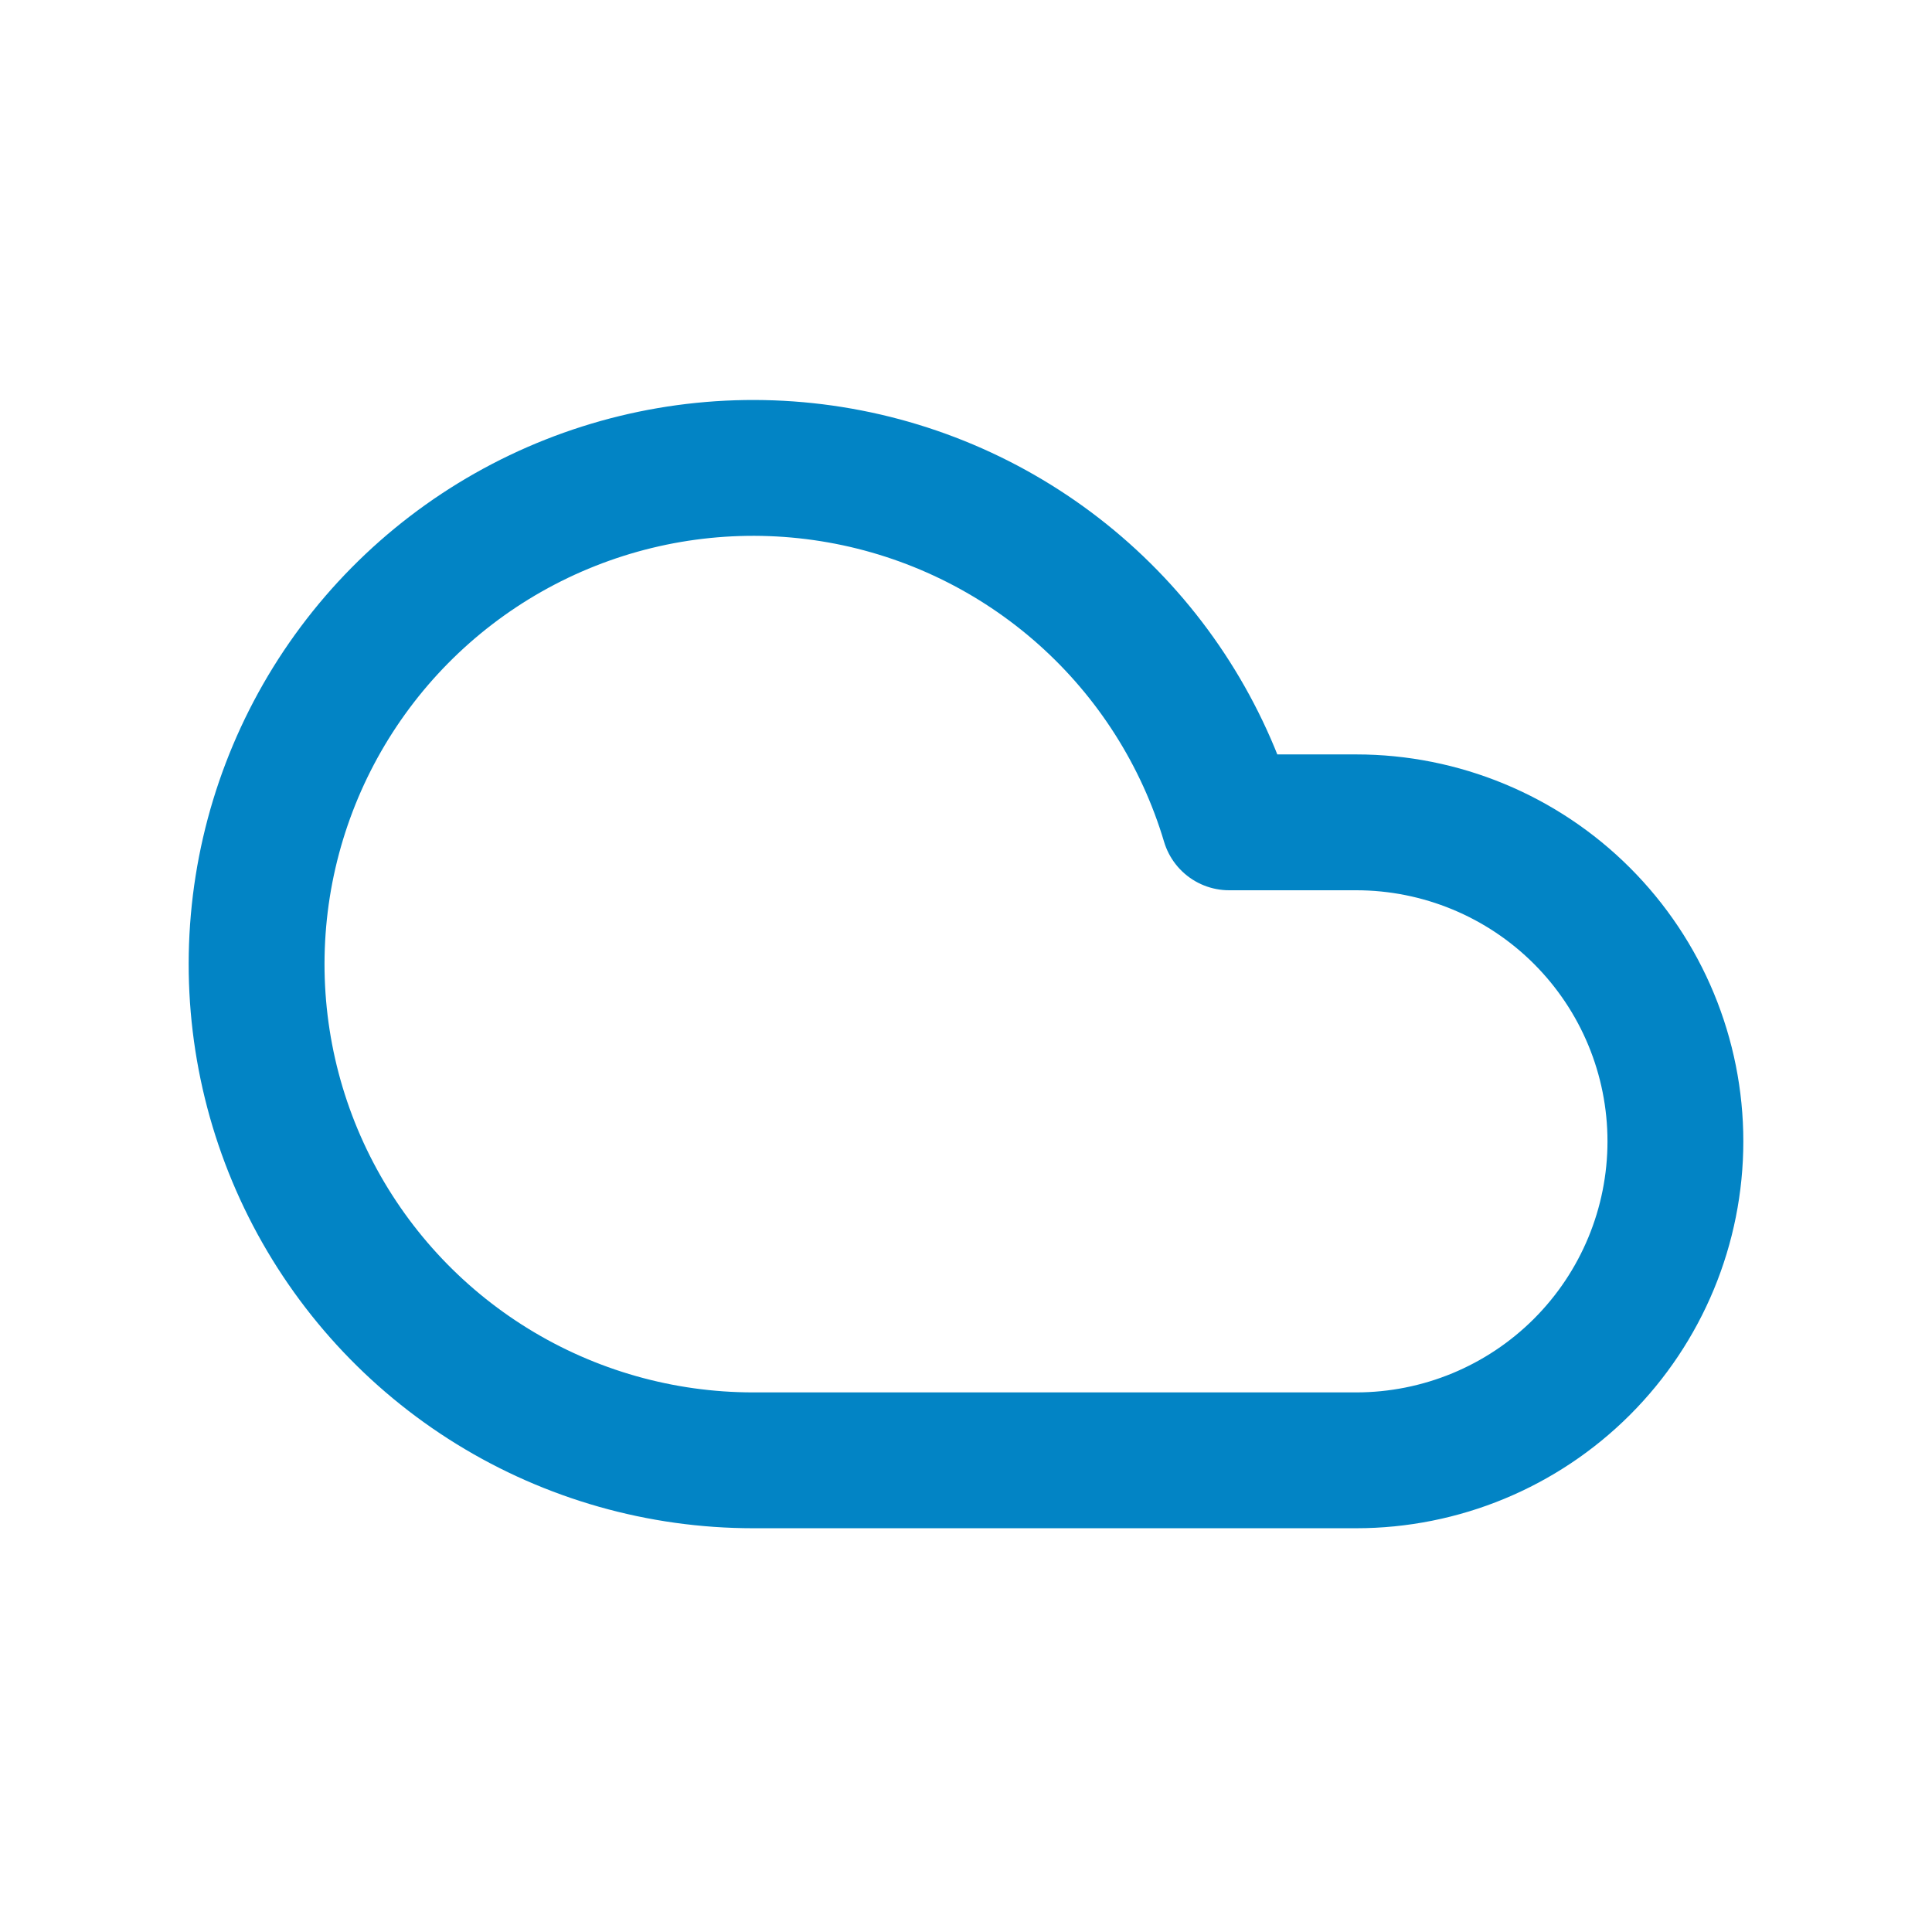
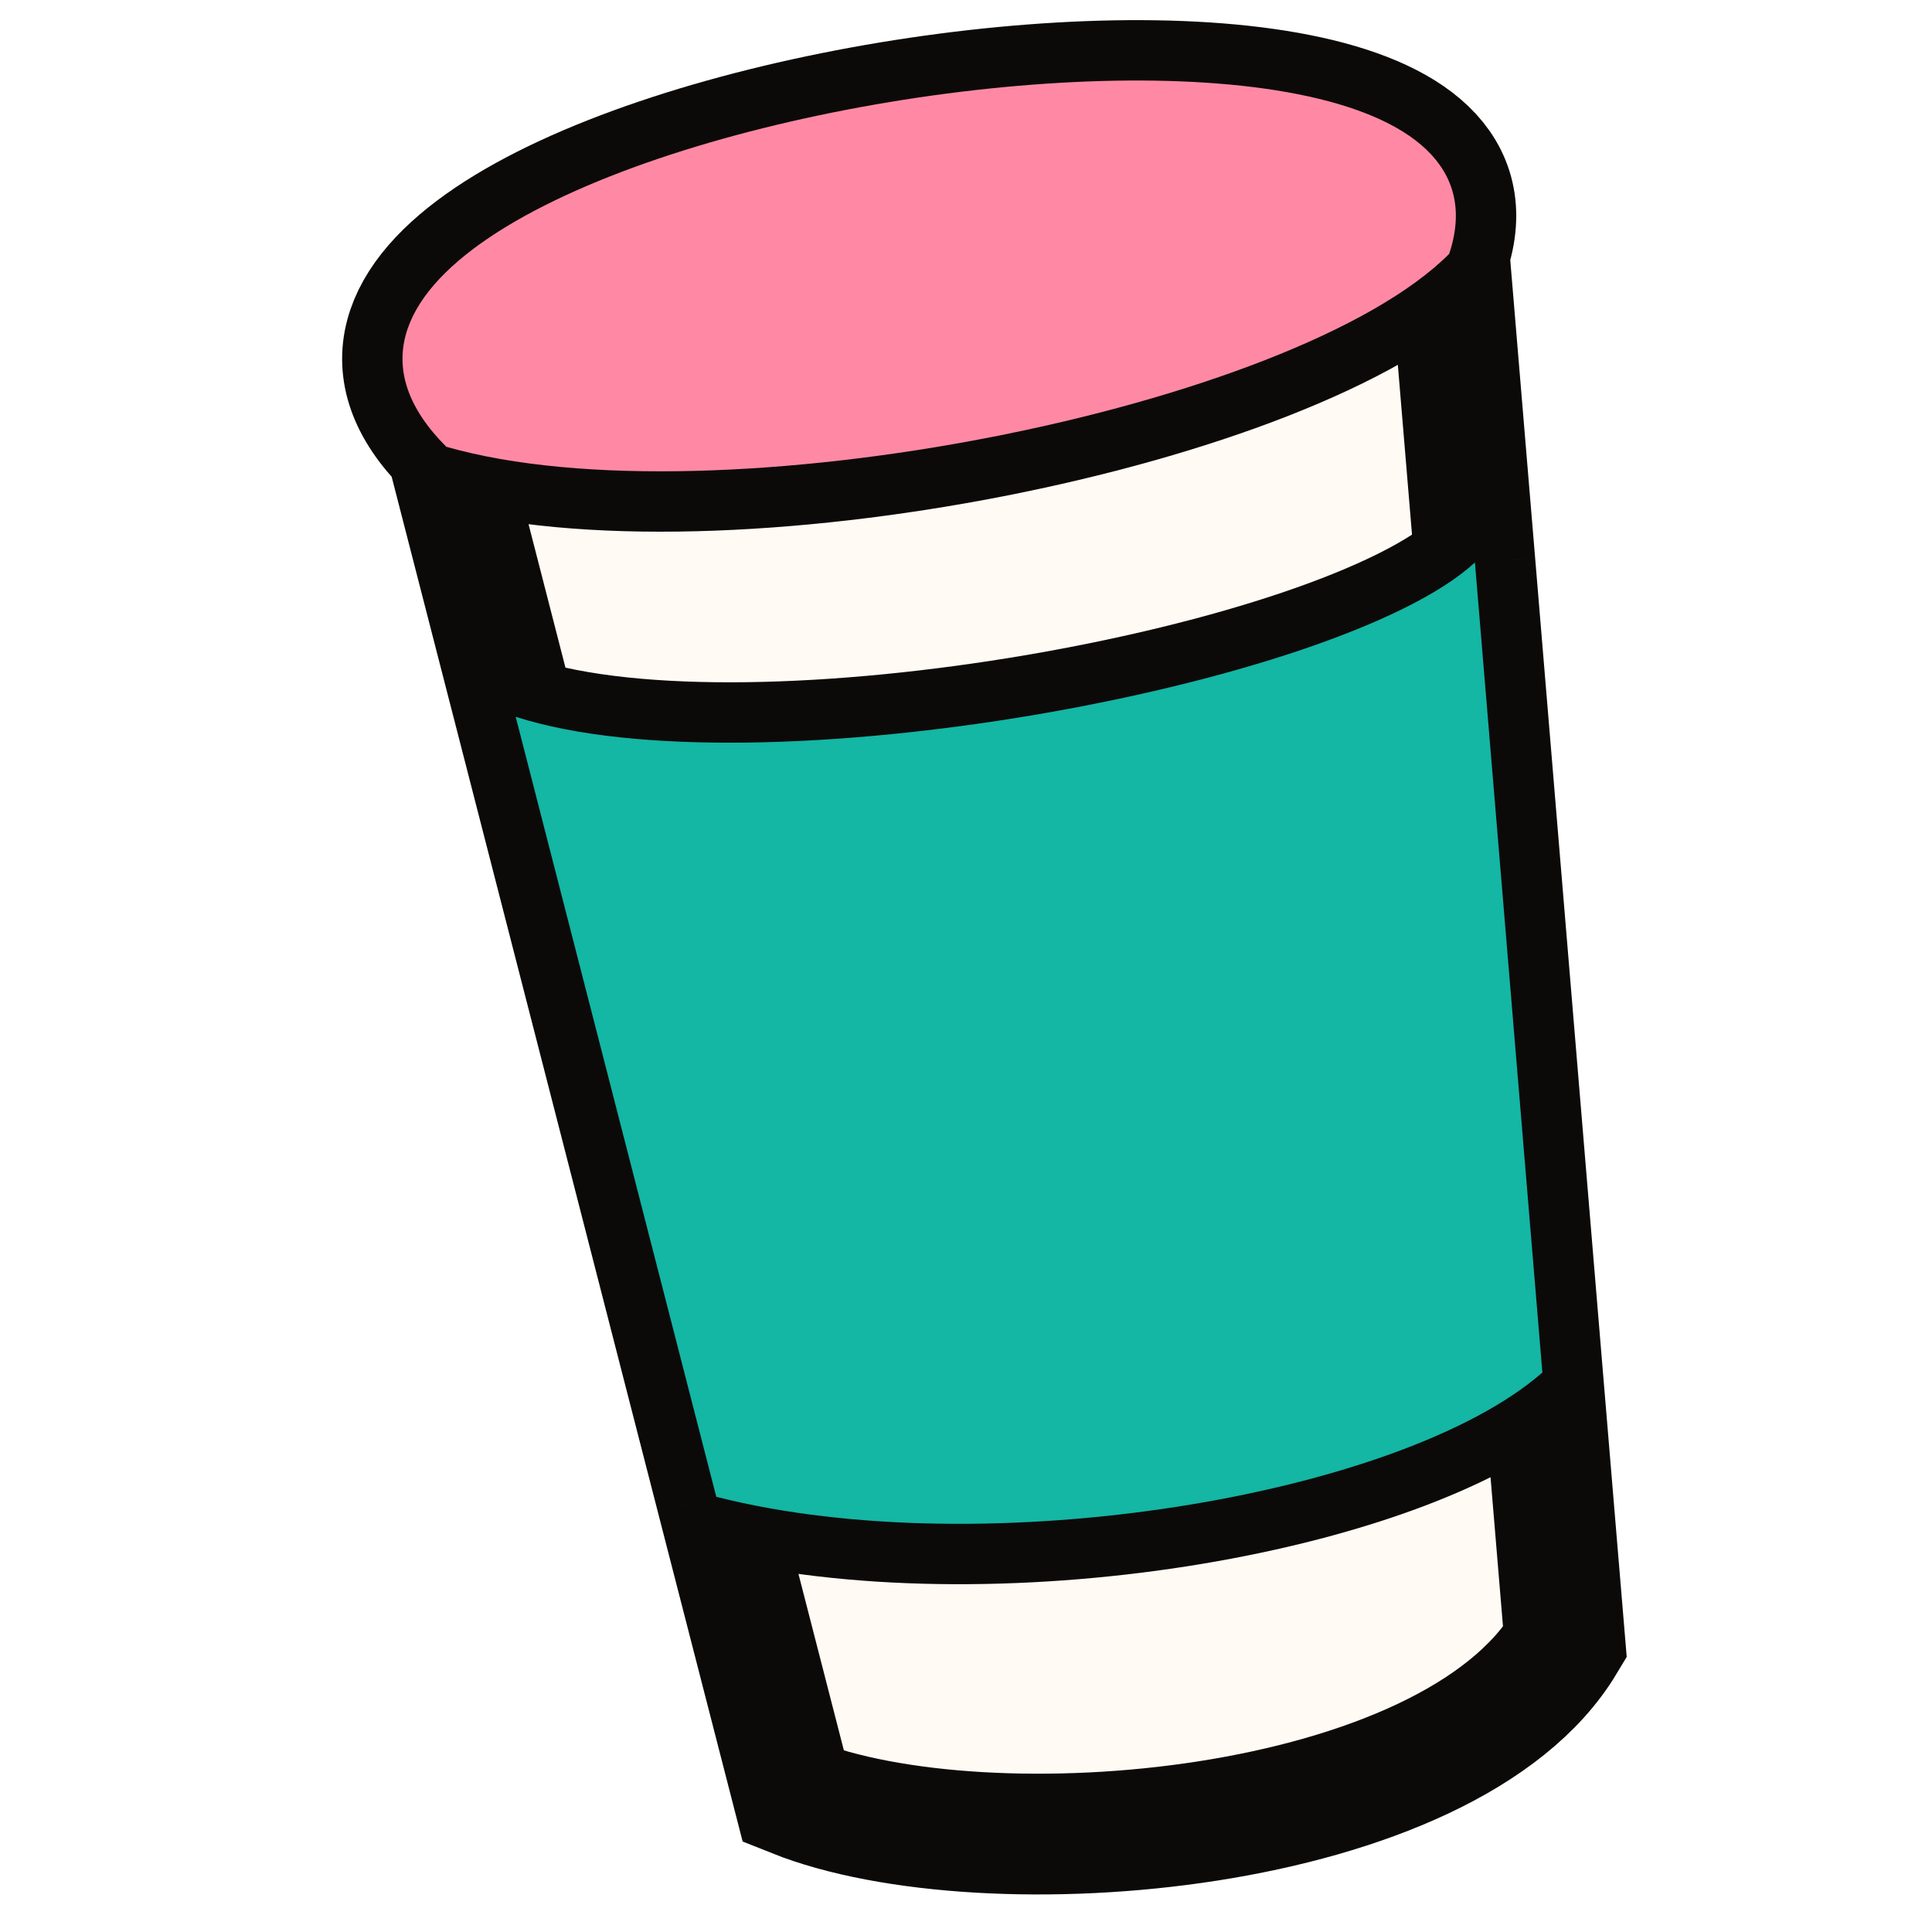
- <svg xmlns="http://www.w3.org/2000/svg" width="512" height="512" viewBox="0 0 512 512" fill="none">
-   <path d="M359.392 387H199.578C175.171 386.994 151.246 380.206 130.478 367.397C109.709 354.587 92.915 336.259 81.971 314.461C71.028 292.663 66.366 268.255 68.508 243.962C70.649 219.67 79.509 196.451 94.098 176.9C108.686 157.349 128.429 142.237 151.119 133.252C173.809 124.266 198.552 121.762 222.585 126.019C246.617 130.275 268.992 141.125 287.208 157.356C305.424 173.587 318.764 194.559 325.737 217.929H359.392C381.832 217.929 403.352 226.835 419.219 242.689C435.086 258.542 444 280.044 444 302.464C444 324.885 435.086 346.387 419.219 362.24C403.352 378.094 381.832 387 359.392 387Z" stroke="#0284C5" stroke-width="36" stroke-linecap="round" stroke-linejoin="round" />
+ <svg xmlns="http://www.w3.org/2000/svg" width="24" height="24" viewBox="0 0 24 24" fill="none">
+   <path d="M19.44 20.404C18.002 22.8 12.252 23.279 9.857 22.321L8.898 18.594L6.407 8.904L5.544 5.55C1.711 1.717 19.44 -1.158 18.002 3.154L18.322 6.987L19.16 17.05L19.44 20.404Z" fill="#FFFAF4" />
+   <path d="M18.002 3.154L18.322 6.987M18.002 3.154C16.086 5.071 8.898 6.508 5.544 5.55M18.002 3.154C19.44 -1.158 1.711 1.717 5.544 5.55M5.544 5.55L6.407 8.904M6.407 8.904C9.377 9.862 16.661 8.521 18.322 6.987M6.407 8.904L8.898 18.594M18.322 6.987L19.16 17.05M8.898 18.594L9.857 22.321C12.252 23.279 18.002 22.8 19.44 20.404L19.16 17.05M8.898 18.594C12.252 19.446 17.404 18.583 19.16 17.05" stroke="#0C0A09" stroke-width="1.5" />
+   <path d="M18.322 6.987C16.661 8.521 9.377 9.862 6.406 8.904L8.898 18.594C12.252 19.446 17.403 18.583 19.16 17.05L18.322 6.987Z" fill="#14B6A4" />
+   <path d="M5.544 5.55C8.898 6.508 16.086 5.071 18.002 3.154C19.44 -1.158 1.711 1.717 5.544 5.55Z" fill="#FF89A4" />
</svg>
